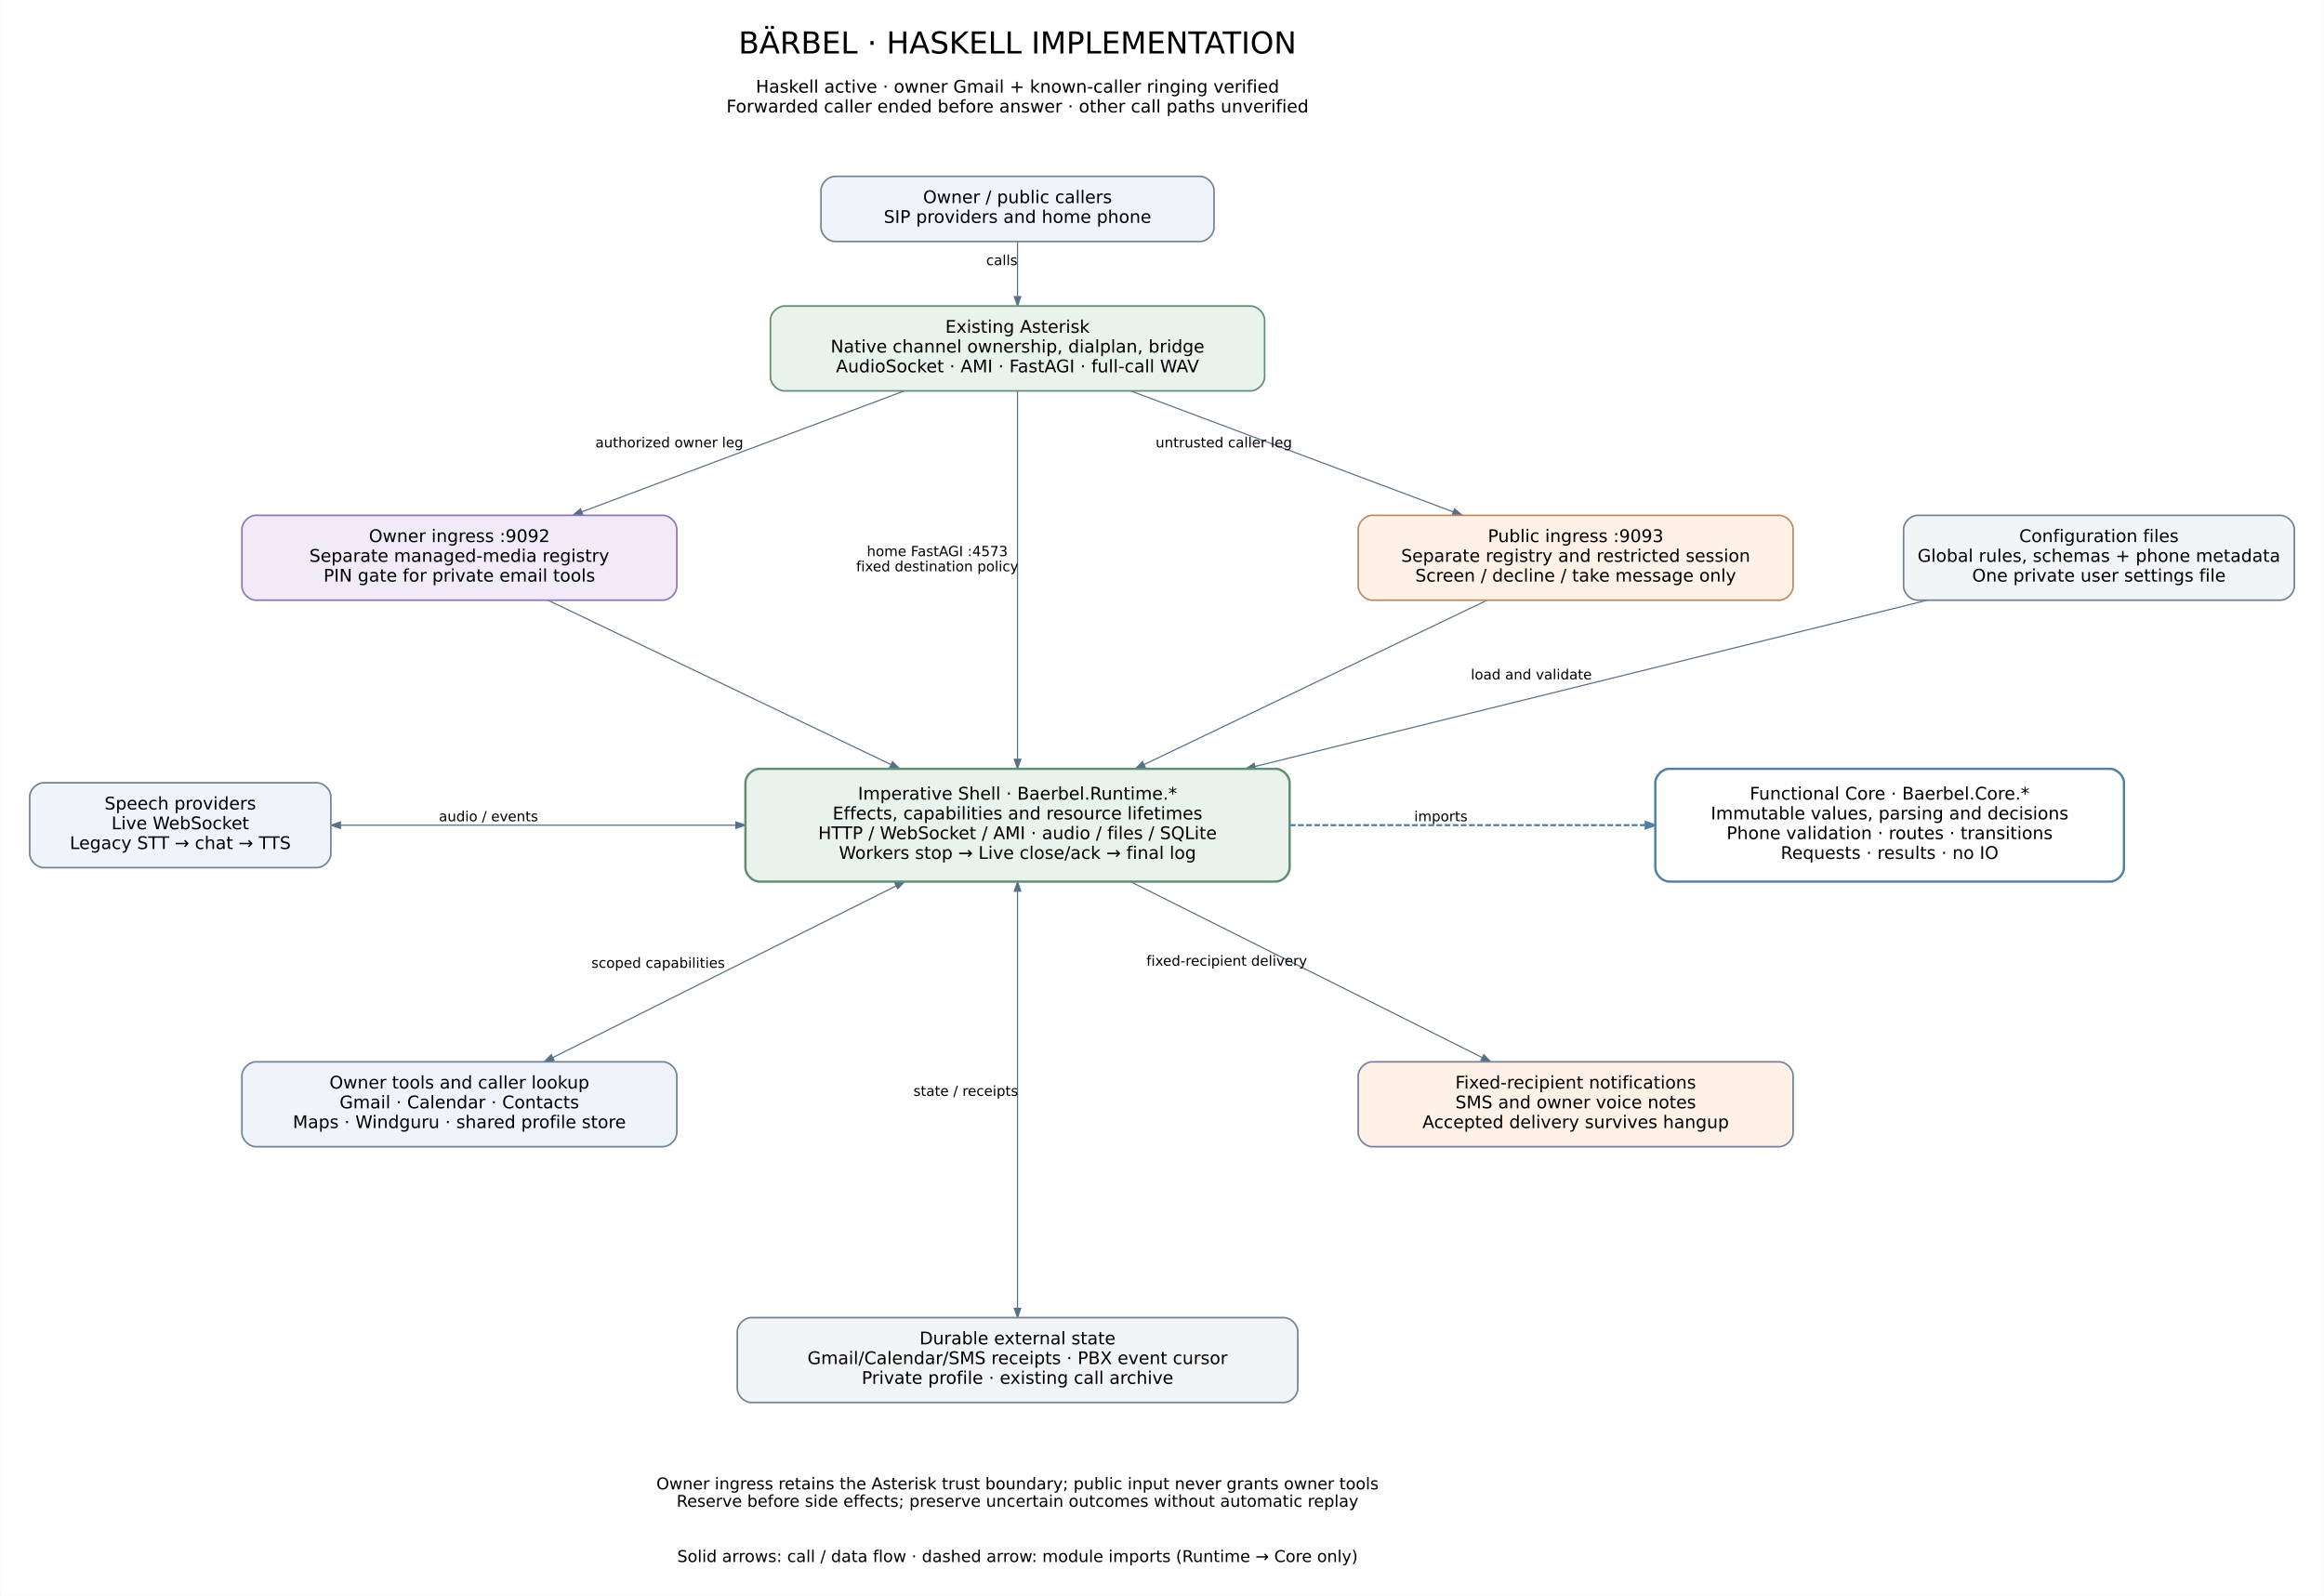
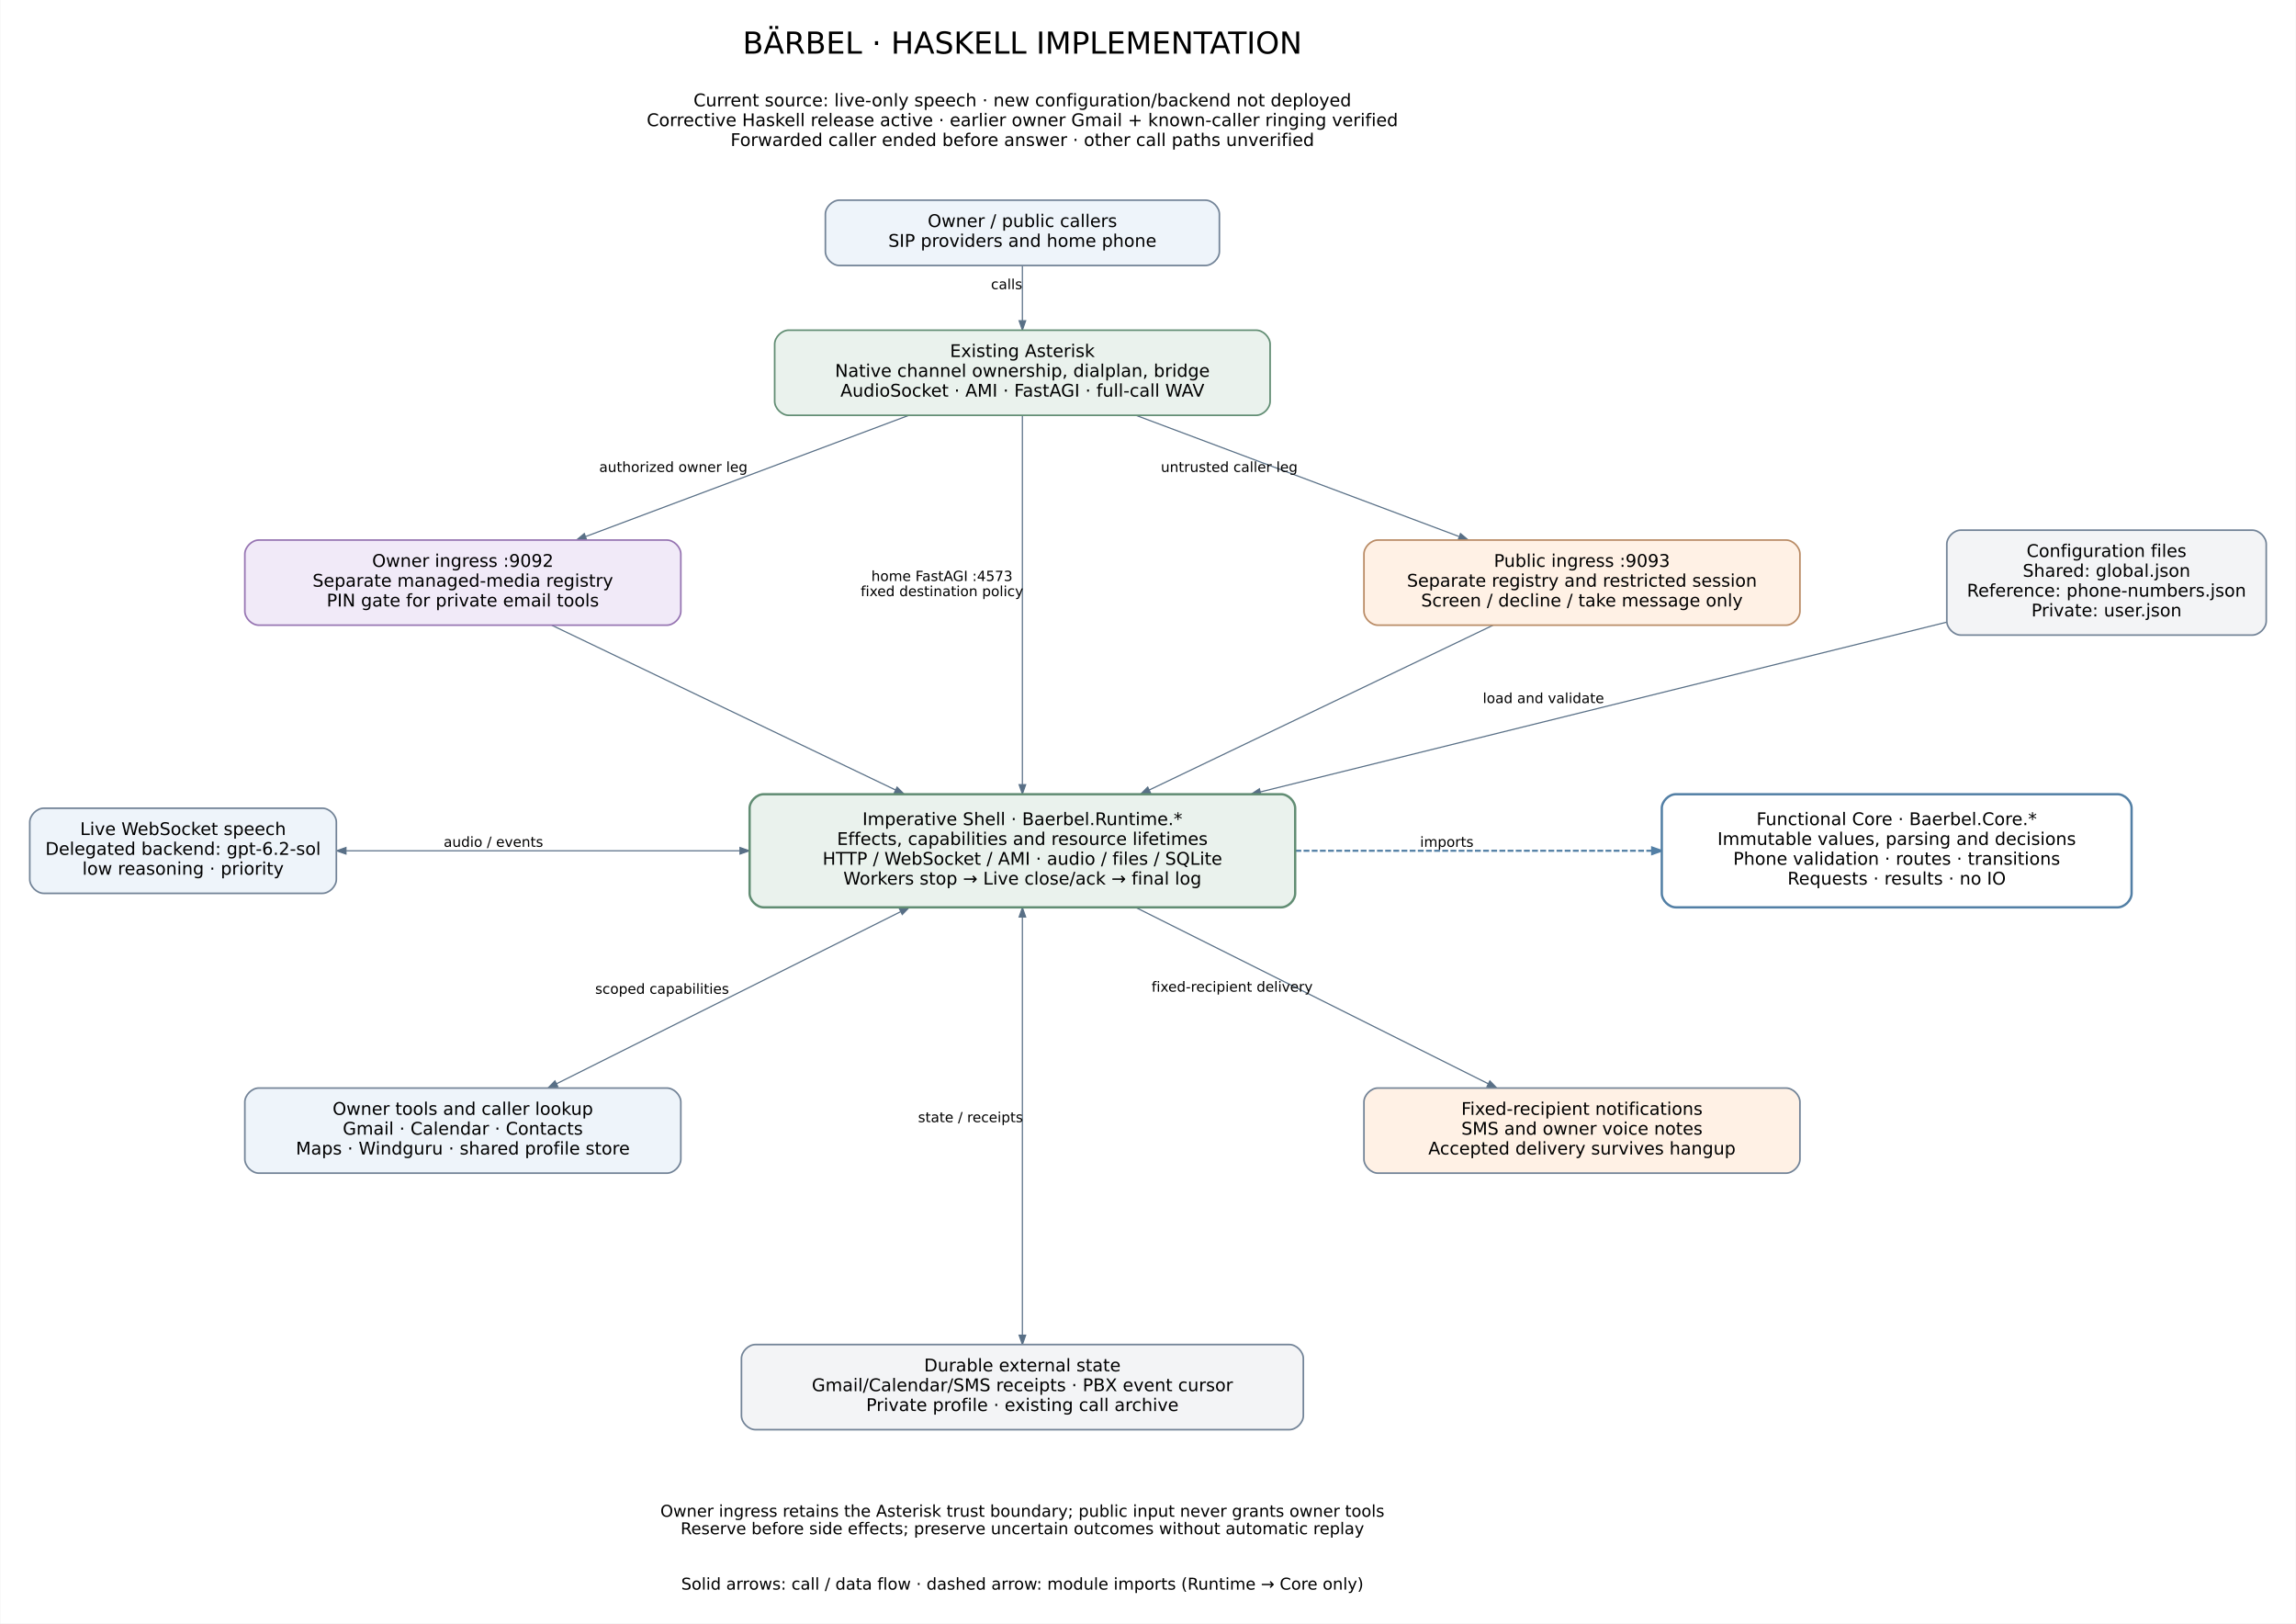
- <svg xmlns="http://www.w3.org/2000/svg" width="1998pt" height="1372pt" viewBox="0.00 0.00 1997.90 1372.40">
-   <g id="graph0" class="graph" transform="scale(1 1) rotate(0) translate(25.2 1347.2)">
-     <polygon fill="#ffffff" stroke="transparent" points="-25.2,25.2 -25.2,-1347.2 1972.7,-1347.2 1972.7,25.2 -25.2,25.2" />
+ <svg xmlns="http://www.w3.org/2000/svg" width="1969pt" height="1392pt" viewBox="0.00 0.00 1968.90 1392.40">
+   <g id="graph0" class="graph" transform="scale(1 1) rotate(0) translate(25.2 1367.2)">
+     <polygon fill="#ffffff" stroke="transparent" points="-25.2,25.2 -25.2,-1367.2 1943.7,-1367.2 1943.7,25.2 -25.2,25.2" />
    <g id="edge1" class="edge">
-       <path fill="none" stroke="#586f86" d="M849.5,-1139.37C849.5,-1125.33 849.5,-1108.01 849.5,-1092.2" />
-       <polygon fill="#586f86" stroke="#586f86" points="852.3,-1092.1 849.5,-1084.1 846.7,-1092.1 852.3,-1092.1" />
-       <text text-anchor="middle" x="836" y="-1119.18" font-family="DejaVu Sans" font-size="12.00">calls</text>
+       <path fill="none" stroke="#586f86" d="M851.5,-1139.37C851.5,-1125.33 851.5,-1108.01 851.5,-1092.2" />
+       <polygon fill="#586f86" stroke="#586f86" points="854.3,-1092.1 851.5,-1084.1 848.7,-1092.1 854.3,-1092.1" />
+       <text text-anchor="middle" x="838" y="-1119.18" font-family="DejaVu Sans" font-size="12.00">calls</text>
    </g>
    <g id="edge2" class="edge">
-       <path fill="none" stroke="#586f86" d="M752.08,-1010.97C671.64,-980.8 557.69,-938.07 475.09,-907.1" />
-       <polygon fill="#586f86" stroke="#586f86" points="475.67,-904.32 467.2,-904.14 473.7,-909.57 475.67,-904.32" />
-       <text text-anchor="middle" x="550.08" y="-962.43" font-family="DejaVu Sans" font-size="12.00">authorized owner leg</text>
+       <path fill="none" stroke="#586f86" d="M754.08,-1010.97C673.64,-980.8 559.69,-938.07 477.09,-907.1" />
+       <polygon fill="#586f86" stroke="#586f86" points="477.67,-904.32 469.2,-904.14 475.7,-909.57 477.67,-904.32" />
+       <text text-anchor="middle" x="552.08" y="-962.43" font-family="DejaVu Sans" font-size="12.00">authorized owner leg</text>
    </g>
    <g id="edge3" class="edge">
-       <path fill="none" stroke="#586f86" d="M946.92,-1010.97C1027.36,-980.8 1141.31,-938.07 1223.91,-907.1" />
-       <polygon fill="#586f86" stroke="#586f86" points="1225.3,-909.57 1231.8,-904.14 1223.33,-904.32 1225.3,-909.57" />
-       <text text-anchor="middle" x="1026.92" y="-962.43" font-family="DejaVu Sans" font-size="12.00">untrusted caller leg</text>
+       <path fill="none" stroke="#586f86" d="M948.92,-1010.97C1029.36,-980.8 1143.31,-938.07 1225.91,-907.1" />
+       <polygon fill="#586f86" stroke="#586f86" points="1227.3,-909.57 1233.8,-904.14 1225.33,-904.32 1227.3,-909.57" />
+       <text text-anchor="middle" x="1028.92" y="-962.43" font-family="DejaVu Sans" font-size="12.00">untrusted caller leg</text>
    </g>
    <g id="edge4" class="edge">
-       <path fill="none" stroke="#586f86" d="M849.5,-1010.75C849.5,-938.97 849.5,-779.68 849.5,-694.24" />
-       <polygon fill="#586f86" stroke="#586f86" points="852.3,-694.21 849.5,-686.21 846.7,-694.21 852.3,-694.21" />
-       <text text-anchor="middle" x="780.5" y="-868.9" font-family="DejaVu Sans" font-size="12.00">home FastAGI :4573</text>
-       <text text-anchor="middle" x="780.5" y="-855.9" font-family="DejaVu Sans" font-size="12.00">fixed destination policy</text>
+       <path fill="none" stroke="#586f86" d="M851.5,-1010.75C851.5,-938.97 851.5,-779.68 851.5,-694.24" />
+       <polygon fill="#586f86" stroke="#586f86" points="854.3,-694.21 851.5,-686.21 848.7,-694.21 854.3,-694.21" />
+       <text text-anchor="middle" x="782.5" y="-868.9" font-family="DejaVu Sans" font-size="12.00">home FastAGI :4573</text>
+       <text text-anchor="middle" x="782.5" y="-855.9" font-family="DejaVu Sans" font-size="12.00">fixed destination policy</text>
    </g>
    <g id="edge5" class="edge">
-       <path fill="none" stroke="#586f86" d="M445.82,-830.93C525.4,-792.8 650.84,-732.69 740.77,-689.6" />
-       <polygon fill="#586f86" stroke="#586f86" points="741.99,-692.12 747.99,-686.14 739.57,-687.07 741.99,-692.12" />
+       <path fill="none" stroke="#586f86" d="M447.82,-830.93C527.4,-792.8 652.84,-732.69 742.77,-689.6" />
+       <polygon fill="#586f86" stroke="#586f86" points="743.99,-692.12 749.99,-686.14 741.57,-687.07 743.99,-692.12" />
    </g>
    <g id="edge6" class="edge">
-       <path fill="none" stroke="#586f86" d="M1253.18,-830.93C1173.6,-792.8 1048.16,-732.69 958.23,-689.6" />
-       <polygon fill="#586f86" stroke="#586f86" points="959.43,-687.07 951.01,-686.14 957.01,-692.12 959.43,-687.07" />
+       <path fill="none" stroke="#586f86" d="M1255.18,-830.93C1175.6,-792.8 1050.16,-732.69 960.23,-689.6" />
+       <polygon fill="#586f86" stroke="#586f86" points="961.43,-687.07 953.01,-686.14 959.01,-692.12 961.43,-687.07" />
    </g>
    <g id="edge7" class="edge">
-       <path fill="none" stroke="#527fa5" stroke-width="1.8" stroke-dasharray="5,2" d="M1083.72,-637.5C1181.55,-637.5 1294.33,-637.5 1389.44,-637.5" />
-       <polygon fill="#527fa5" stroke="#527fa5" stroke-width="1.8" points="1389.71,-640.3 1397.71,-637.5 1389.71,-634.7 1389.71,-640.3" />
-       <text text-anchor="middle" x="1213.58" y="-640.9" font-family="DejaVu Sans" font-size="12.00">imports</text>
+       <path fill="none" stroke="#527fa5" stroke-width="1.8" stroke-dasharray="5,2" d="M1085.72,-637.5C1183.55,-637.5 1296.33,-637.5 1391.44,-637.5" />
+       <polygon fill="#527fa5" stroke="#527fa5" stroke-width="1.8" points="1391.71,-640.3 1399.71,-637.5 1391.71,-634.7 1391.71,-640.3" />
+       <text text-anchor="middle" x="1215.58" y="-640.9" font-family="DejaVu Sans" font-size="12.00">imports</text>
    </g>
    <g id="edge8" class="edge">
-       <path fill="none" stroke="#586f86" d="M606.89,-637.5C493.71,-637.5 363.14,-637.5 267.19,-637.5" />
-       <polygon fill="#586f86" stroke="#586f86" points="607.24,-640.3 615.24,-637.5 607.24,-634.7 607.24,-640.3" />
-       <polygon fill="#586f86" stroke="#586f86" points="267.18,-634.7 259.18,-637.5 267.18,-640.3 267.18,-634.7" />
-       <text text-anchor="middle" x="394.54" y="-640.9" font-family="DejaVu Sans" font-size="12.00">audio / events</text>
+       <path fill="none" stroke="#586f86" d="M608.95,-637.5C496.67,-637.5 367.27,-637.5 271.53,-637.5" />
+       <polygon fill="#586f86" stroke="#586f86" points="609.24,-640.3 617.24,-637.5 609.24,-634.7 609.24,-640.3" />
+       <polygon fill="#586f86" stroke="#586f86" points="271.25,-634.7 263.25,-637.5 271.25,-640.3 271.25,-634.7" />
+       <text text-anchor="middle" x="397.74" y="-640.9" font-family="DejaVu Sans" font-size="12.00">audio / events</text>
    </g>
    <g id="edge9" class="edge">
-       <path fill="none" stroke="#586f86" d="M745.03,-585.26C656.31,-540.9 530.84,-478.17 449.81,-437.66" />
-       <polygon fill="#586f86" stroke="#586f86" points="743.96,-587.86 752.36,-588.93 746.46,-582.85 743.96,-587.86" />
-       <polygon fill="#586f86" stroke="#586f86" points="451.01,-435.12 442.6,-434.05 448.5,-440.13 451.01,-435.12" />
-       <text text-anchor="middle" x="540.42" y="-514.86" font-family="DejaVu Sans" font-size="12.00">scoped capabilities</text>
+       <path fill="none" stroke="#586f86" d="M747.03,-585.26C658.31,-540.9 532.84,-478.17 451.81,-437.66" />
+       <polygon fill="#586f86" stroke="#586f86" points="745.96,-587.86 754.36,-588.93 748.46,-582.85 745.96,-587.86" />
+       <polygon fill="#586f86" stroke="#586f86" points="453.01,-435.12 444.6,-434.05 450.5,-440.13 453.01,-435.12" />
+       <text text-anchor="middle" x="542.42" y="-514.86" font-family="DejaVu Sans" font-size="12.00">scoped capabilities</text>
    </g>
    <g id="edge10" class="edge">
-       <path fill="none" stroke="#586f86" d="M946.64,-588.93C1035.67,-544.41 1165.96,-479.27 1249.24,-437.63" />
-       <polygon fill="#586f86" stroke="#586f86" points="1250.5,-440.13 1256.4,-434.05 1247.99,-435.12 1250.5,-440.13" />
-       <text text-anchor="middle" x="1029.44" y="-516.68" font-family="DejaVu Sans" font-size="12.00">fixed-recipient delivery</text>
+       <path fill="none" stroke="#586f86" d="M948.64,-588.93C1037.67,-544.41 1167.96,-479.27 1251.24,-437.63" />
+       <polygon fill="#586f86" stroke="#586f86" points="1252.5,-440.13 1258.4,-434.05 1249.99,-435.12 1252.5,-440.13" />
+       <text text-anchor="middle" x="1031.44" y="-516.68" font-family="DejaVu Sans" font-size="12.00">fixed-recipient delivery</text>
    </g>
    <g id="edge11" class="edge">
-       <path fill="none" stroke="#586f86" d="M849.5,-580.58C849.5,-487.86 849.5,-306.14 849.5,-222.09" />
-       <polygon fill="#586f86" stroke="#586f86" points="846.7,-580.71 849.5,-588.71 852.3,-580.71 846.7,-580.71" />
-       <polygon fill="#586f86" stroke="#586f86" points="852.3,-222.03 849.5,-214.03 846.7,-222.03 852.3,-222.03" />
-       <text text-anchor="middle" x="805" y="-404.73" font-family="DejaVu Sans" font-size="12.00">state / receipts</text>
+       <path fill="none" stroke="#586f86" d="M851.5,-580.58C851.5,-487.86 851.5,-306.14 851.5,-222.09" />
+       <polygon fill="#586f86" stroke="#586f86" points="848.7,-580.71 851.5,-588.71 854.3,-580.71 848.7,-580.71" />
+       <polygon fill="#586f86" stroke="#586f86" points="854.3,-222.03 851.5,-214.03 848.7,-222.03 854.3,-222.03" />
+       <text text-anchor="middle" x="807" y="-404.73" font-family="DejaVu Sans" font-size="12.00">state / receipts</text>
    </g>
    <g id="edge12" class="edge">
-       <path fill="none" stroke="#586f86" d="M1631.88,-830.99C1475.84,-792.4 1228.59,-731.25 1053.86,-688.04" />
-       <polygon fill="#586f86" stroke="#586f86" points="1054.3,-685.26 1045.86,-686.06 1052.95,-690.7 1054.3,-685.26" />
-       <text text-anchor="middle" x="1291.37" y="-762.92" font-family="DejaVu Sans" font-size="12.00">load and validate</text>
+       <path fill="none" stroke="#586f86" d="M1644.28,-833.56C1488.94,-795.15 1234.32,-732.18 1055.65,-687.99" />
+       <polygon fill="#586f86" stroke="#586f86" points="1056.17,-685.23 1047.73,-686.03 1054.83,-690.67 1056.17,-685.23" />
+       <text text-anchor="middle" x="1298.46" y="-764.18" font-family="DejaVu Sans" font-size="12.00">load and validate</text>
    </g>
    <g id="node1" class="node">
-       <text text-anchor="middle" x="849.5" y="-1301.2" font-family="DejaVu Sans" font-size="26.00">BÄRBEL · HASKELL IMPLEMENTATION</text>
+       <text text-anchor="middle" x="851.5" y="-1321.2" font-family="DejaVu Sans" font-size="26.00">BÄRBEL · HASKELL IMPLEMENTATION</text>
    </g>
    <g id="node2" class="node">
-       <text text-anchor="middle" x="849.5" y="-1267.5" font-family="DejaVu Sans" font-size="15.00">Haskell active · owner Gmail + known-caller ringing verified</text>
-       <text text-anchor="middle" x="849.5" y="-1250.5" font-family="DejaVu Sans" font-size="15.00">Forwarded caller ended before answer · other call paths unverified</text>
+       <text text-anchor="middle" x="851.5" y="-1276" font-family="DejaVu Sans" font-size="15.00">Current source: live-only speech · new configuration/backend not deployed</text>
+       <text text-anchor="middle" x="851.5" y="-1259" font-family="DejaVu Sans" font-size="15.00">Corrective Haskell release active · earlier owner Gmail + known-caller ringing verified</text>
+       <text text-anchor="middle" x="851.5" y="-1242" font-family="DejaVu Sans" font-size="15.00">Forwarded caller ended before answer · other call paths unverified</text>
    </g>
    <g id="node3" class="node">
-       <path fill="#eef4fa" stroke="#728397" stroke-width="1.4" d="M1006.5,-1195.5C1006.5,-1195.5 692.5,-1195.5 692.5,-1195.5 686.5,-1195.5 680.5,-1189.5 680.5,-1183.5 680.5,-1183.5 680.5,-1151.5 680.5,-1151.5 680.5,-1145.5 686.5,-1139.5 692.5,-1139.5 692.5,-1139.5 1006.5,-1139.5 1006.5,-1139.5 1012.5,-1139.5 1018.5,-1145.5 1018.5,-1151.5 1018.5,-1151.5 1018.5,-1183.5 1018.5,-1183.5 1018.5,-1189.5 1012.5,-1195.5 1006.5,-1195.5" />
-       <text text-anchor="middle" x="849.5" y="-1172.5" font-family="DejaVu Sans" font-size="15.00">Owner / public callers</text>
-       <text text-anchor="middle" x="849.5" y="-1155.5" font-family="DejaVu Sans" font-size="15.00">SIP providers and home phone</text>
+       <path fill="#eef4fa" stroke="#728397" stroke-width="1.4" d="M1008.5,-1195.5C1008.5,-1195.5 694.5,-1195.5 694.5,-1195.5 688.5,-1195.5 682.5,-1189.5 682.5,-1183.5 682.5,-1183.5 682.5,-1151.5 682.5,-1151.5 682.5,-1145.5 688.5,-1139.5 694.5,-1139.5 694.5,-1139.5 1008.5,-1139.5 1008.5,-1139.5 1014.5,-1139.5 1020.5,-1145.5 1020.5,-1151.5 1020.5,-1151.5 1020.5,-1183.5 1020.5,-1183.5 1020.5,-1189.5 1014.5,-1195.5 1008.5,-1195.5" />
+       <text text-anchor="middle" x="851.5" y="-1172.5" font-family="DejaVu Sans" font-size="15.00">Owner / public callers</text>
+       <text text-anchor="middle" x="851.5" y="-1155.5" font-family="DejaVu Sans" font-size="15.00">SIP providers and home phone</text>
    </g>
    <g id="node4" class="node">
-       <path fill="#eaf2ed" stroke="#618d73" stroke-width="1.4" d="M1050,-1084C1050,-1084 649,-1084 649,-1084 643,-1084 637,-1078 637,-1072 637,-1072 637,-1023 637,-1023 637,-1017 643,-1011 649,-1011 649,-1011 1050,-1011 1050,-1011 1056,-1011 1062,-1017 1062,-1023 1062,-1023 1062,-1072 1062,-1072 1062,-1078 1056,-1084 1050,-1084" />
-       <text text-anchor="middle" x="849.5" y="-1061" font-family="DejaVu Sans" font-size="15.00">Existing Asterisk</text>
-       <text text-anchor="middle" x="849.5" y="-1044" font-family="DejaVu Sans" font-size="15.00">Native channel ownership, dialplan, bridge</text>
-       <text text-anchor="middle" x="849.5" y="-1027" font-family="DejaVu Sans" font-size="15.00">AudioSocket · AMI · FastAGI · full-call WAV</text>
+       <path fill="#eaf2ed" stroke="#618d73" stroke-width="1.4" d="M1052,-1084C1052,-1084 651,-1084 651,-1084 645,-1084 639,-1078 639,-1072 639,-1072 639,-1023 639,-1023 639,-1017 645,-1011 651,-1011 651,-1011 1052,-1011 1052,-1011 1058,-1011 1064,-1017 1064,-1023 1064,-1023 1064,-1072 1064,-1072 1064,-1078 1058,-1084 1052,-1084" />
+       <text text-anchor="middle" x="851.5" y="-1061" font-family="DejaVu Sans" font-size="15.00">Existing Asterisk</text>
+       <text text-anchor="middle" x="851.5" y="-1044" font-family="DejaVu Sans" font-size="15.00">Native channel ownership, dialplan, bridge</text>
+       <text text-anchor="middle" x="851.5" y="-1027" font-family="DejaVu Sans" font-size="15.00">AudioSocket · AMI · FastAGI · full-call WAV</text>
    </g>
    <g id="node5" class="node">
-       <path fill="#f1eaf8" stroke="#9674b2" stroke-width="1.4" d="M544.5,-904C544.5,-904 194.5,-904 194.5,-904 188.5,-904 182.5,-898 182.5,-892 182.5,-892 182.5,-843 182.5,-843 182.5,-837 188.5,-831 194.5,-831 194.5,-831 544.5,-831 544.5,-831 550.5,-831 556.5,-837 556.5,-843 556.5,-843 556.5,-892 556.5,-892 556.5,-898 550.5,-904 544.5,-904" />
-       <text text-anchor="middle" x="369.5" y="-881" font-family="DejaVu Sans" font-size="15.00">Owner ingress :9092</text>
-       <text text-anchor="middle" x="369.5" y="-864" font-family="DejaVu Sans" font-size="15.00">Separate managed-media registry</text>
-       <text text-anchor="middle" x="369.5" y="-847" font-family="DejaVu Sans" font-size="15.00">PIN gate for private email tools</text>
+       <path fill="#f1eaf8" stroke="#9674b2" stroke-width="1.4" d="M546.5,-904C546.5,-904 196.5,-904 196.5,-904 190.5,-904 184.5,-898 184.5,-892 184.5,-892 184.5,-843 184.5,-843 184.5,-837 190.5,-831 196.5,-831 196.5,-831 546.5,-831 546.5,-831 552.5,-831 558.5,-837 558.5,-843 558.5,-843 558.5,-892 558.5,-892 558.5,-898 552.5,-904 546.5,-904" />
+       <text text-anchor="middle" x="371.5" y="-881" font-family="DejaVu Sans" font-size="15.00">Owner ingress :9092</text>
+       <text text-anchor="middle" x="371.5" y="-864" font-family="DejaVu Sans" font-size="15.00">Separate managed-media registry</text>
+       <text text-anchor="middle" x="371.5" y="-847" font-family="DejaVu Sans" font-size="15.00">PIN gate for private email tools</text>
    </g>
    <g id="node6" class="node">
-       <path fill="#fff1e5" stroke="#b98b65" stroke-width="1.4" d="M1504.5,-904C1504.5,-904 1154.5,-904 1154.5,-904 1148.5,-904 1142.5,-898 1142.5,-892 1142.5,-892 1142.5,-843 1142.5,-843 1142.5,-837 1148.5,-831 1154.5,-831 1154.5,-831 1504.5,-831 1504.5,-831 1510.5,-831 1516.5,-837 1516.5,-843 1516.5,-843 1516.5,-892 1516.5,-892 1516.5,-898 1510.5,-904 1504.5,-904" />
-       <text text-anchor="middle" x="1329.5" y="-881" font-family="DejaVu Sans" font-size="15.00">Public ingress :9093</text>
-       <text text-anchor="middle" x="1329.5" y="-864" font-family="DejaVu Sans" font-size="15.00">Separate registry and restricted session</text>
-       <text text-anchor="middle" x="1329.5" y="-847" font-family="DejaVu Sans" font-size="15.00">Screen / decline / take message only</text>
+       <path fill="#fff1e5" stroke="#b98b65" stroke-width="1.4" d="M1506.5,-904C1506.5,-904 1156.5,-904 1156.5,-904 1150.5,-904 1144.5,-898 1144.5,-892 1144.5,-892 1144.5,-843 1144.5,-843 1144.5,-837 1150.5,-831 1156.5,-831 1156.5,-831 1506.5,-831 1506.5,-831 1512.5,-831 1518.5,-837 1518.5,-843 1518.5,-843 1518.5,-892 1518.5,-892 1518.5,-898 1512.5,-904 1506.5,-904" />
+       <text text-anchor="middle" x="1331.5" y="-881" font-family="DejaVu Sans" font-size="15.00">Public ingress :9093</text>
+       <text text-anchor="middle" x="1331.5" y="-864" font-family="DejaVu Sans" font-size="15.00">Separate registry and restricted session</text>
+       <text text-anchor="middle" x="1331.5" y="-847" font-family="DejaVu Sans" font-size="15.00">Screen / decline / take message only</text>
    </g>
    <g id="node7" class="node">
-       <path fill="#eaf2ed" stroke="#618d73" stroke-width="2" d="M1071.5,-686C1071.5,-686 627.5,-686 627.5,-686 621.5,-686 615.5,-680 615.5,-674 615.5,-674 615.5,-601 615.5,-601 615.5,-595 621.5,-589 627.5,-589 627.5,-589 1071.5,-589 1071.5,-589 1077.5,-589 1083.5,-595 1083.5,-601 1083.5,-601 1083.5,-674 1083.5,-674 1083.5,-680 1077.5,-686 1071.5,-686" />
-       <text text-anchor="middle" x="849.5" y="-659.5" font-family="DejaVu Sans" font-size="15.00">Imperative Shell · Baerbel.Runtime.*</text>
-       <text text-anchor="middle" x="849.5" y="-642.5" font-family="DejaVu Sans" font-size="15.00">Effects, capabilities and resource lifetimes</text>
-       <text text-anchor="middle" x="849.5" y="-625.5" font-family="DejaVu Sans" font-size="15.00">HTTP / WebSocket / AMI · audio / files / SQLite</text>
-       <text text-anchor="middle" x="849.5" y="-608.5" font-family="DejaVu Sans" font-size="15.00">Workers stop → Live close/ack → final log</text>
+       <path fill="#eaf2ed" stroke="#618d73" stroke-width="2" d="M1073.5,-686C1073.5,-686 629.5,-686 629.5,-686 623.5,-686 617.5,-680 617.5,-674 617.5,-674 617.5,-601 617.5,-601 617.5,-595 623.5,-589 629.5,-589 629.5,-589 1073.5,-589 1073.5,-589 1079.5,-589 1085.5,-595 1085.5,-601 1085.5,-601 1085.5,-674 1085.5,-674 1085.5,-680 1079.5,-686 1073.5,-686" />
+       <text text-anchor="middle" x="851.5" y="-659.5" font-family="DejaVu Sans" font-size="15.00">Imperative Shell · Baerbel.Runtime.*</text>
+       <text text-anchor="middle" x="851.5" y="-642.5" font-family="DejaVu Sans" font-size="15.00">Effects, capabilities and resource lifetimes</text>
+       <text text-anchor="middle" x="851.5" y="-625.5" font-family="DejaVu Sans" font-size="15.00">HTTP / WebSocket / AMI · audio / files / SQLite</text>
+       <text text-anchor="middle" x="851.5" y="-608.5" font-family="DejaVu Sans" font-size="15.00">Workers stop → Live close/ack → final log</text>
    </g>
    <g id="node8" class="node">
-       <path fill="#ffffff" stroke="#527fa5" stroke-width="2" d="M1789,-686C1789,-686 1410,-686 1410,-686 1404,-686 1398,-680 1398,-674 1398,-674 1398,-601 1398,-601 1398,-595 1404,-589 1410,-589 1410,-589 1789,-589 1789,-589 1795,-589 1801,-595 1801,-601 1801,-601 1801,-674 1801,-674 1801,-680 1795,-686 1789,-686" />
-       <text text-anchor="middle" x="1599.5" y="-659.5" font-family="DejaVu Sans" font-size="15.00">Functional Core · Baerbel.Core.*</text>
-       <text text-anchor="middle" x="1599.5" y="-642.5" font-family="DejaVu Sans" font-size="15.00">Immutable values, parsing and decisions</text>
-       <text text-anchor="middle" x="1599.5" y="-625.5" font-family="DejaVu Sans" font-size="15.00">Phone validation · routes · transitions</text>
-       <text text-anchor="middle" x="1599.5" y="-608.5" font-family="DejaVu Sans" font-size="15.00">Requests · results · no IO</text>
+       <path fill="#ffffff" stroke="#527fa5" stroke-width="2" d="M1791,-686C1791,-686 1412,-686 1412,-686 1406,-686 1400,-680 1400,-674 1400,-674 1400,-601 1400,-601 1400,-595 1406,-589 1412,-589 1412,-589 1791,-589 1791,-589 1797,-589 1803,-595 1803,-601 1803,-601 1803,-674 1803,-674 1803,-680 1797,-686 1791,-686" />
+       <text text-anchor="middle" x="1601.5" y="-659.5" font-family="DejaVu Sans" font-size="15.00">Functional Core · Baerbel.Core.*</text>
+       <text text-anchor="middle" x="1601.5" y="-642.5" font-family="DejaVu Sans" font-size="15.00">Immutable values, parsing and decisions</text>
+       <text text-anchor="middle" x="1601.5" y="-625.5" font-family="DejaVu Sans" font-size="15.00">Phone validation · routes · transitions</text>
+       <text text-anchor="middle" x="1601.5" y="-608.5" font-family="DejaVu Sans" font-size="15.00">Requests · results · no IO</text>
    </g>
    <g id="node9" class="node">
-       <path fill="#eef4fa" stroke="#728397" stroke-width="1.4" d="M247,-674C247,-674 12,-674 12,-674 6,-674 0,-668 0,-662 0,-662 0,-613 0,-613 0,-607 6,-601 12,-601 12,-601 247,-601 247,-601 253,-601 259,-607 259,-613 259,-613 259,-662 259,-662 259,-668 253,-674 247,-674" />
-       <text text-anchor="middle" x="129.5" y="-651" font-family="DejaVu Sans" font-size="15.00">Speech providers</text>
-       <text text-anchor="middle" x="129.5" y="-634" font-family="DejaVu Sans" font-size="15.00">Live WebSocket</text>
-       <text text-anchor="middle" x="129.5" y="-617" font-family="DejaVu Sans" font-size="15.00">Legacy STT → chat → TTS</text>
+       <path fill="#eef4fa" stroke="#728397" stroke-width="1.4" d="M251,-674C251,-674 12,-674 12,-674 6,-674 0,-668 0,-662 0,-662 0,-613 0,-613 0,-607 6,-601 12,-601 12,-601 251,-601 251,-601 257,-601 263,-607 263,-613 263,-613 263,-662 263,-662 263,-668 257,-674 251,-674" />
+       <text text-anchor="middle" x="131.5" y="-651" font-family="DejaVu Sans" font-size="15.00">Live WebSocket speech</text>
+       <text text-anchor="middle" x="131.5" y="-634" font-family="DejaVu Sans" font-size="15.00">Delegated backend: gpt-6.2-sol</text>
+       <text text-anchor="middle" x="131.5" y="-617" font-family="DejaVu Sans" font-size="15.00">low reasoning · priority</text>
    </g>
    <g id="node10" class="node">
-       <path fill="#eef4fa" stroke="#728397" stroke-width="1.4" d="M544.5,-434C544.5,-434 194.5,-434 194.5,-434 188.5,-434 182.5,-428 182.5,-422 182.5,-422 182.5,-373 182.5,-373 182.5,-367 188.5,-361 194.5,-361 194.5,-361 544.5,-361 544.5,-361 550.5,-361 556.5,-367 556.5,-373 556.5,-373 556.5,-422 556.5,-422 556.5,-428 550.5,-434 544.5,-434" />
-       <text text-anchor="middle" x="369.5" y="-411" font-family="DejaVu Sans" font-size="15.00">Owner tools and caller lookup</text>
-       <text text-anchor="middle" x="369.5" y="-394" font-family="DejaVu Sans" font-size="15.00">Gmail · Calendar · Contacts</text>
-       <text text-anchor="middle" x="369.5" y="-377" font-family="DejaVu Sans" font-size="15.00">Maps · Windguru · shared profile store</text>
+       <path fill="#eef4fa" stroke="#728397" stroke-width="1.4" d="M546.5,-434C546.5,-434 196.5,-434 196.5,-434 190.5,-434 184.5,-428 184.5,-422 184.5,-422 184.5,-373 184.5,-373 184.5,-367 190.5,-361 196.5,-361 196.5,-361 546.5,-361 546.5,-361 552.5,-361 558.5,-367 558.5,-373 558.5,-373 558.5,-422 558.5,-422 558.5,-428 552.5,-434 546.5,-434" />
+       <text text-anchor="middle" x="371.5" y="-411" font-family="DejaVu Sans" font-size="15.00">Owner tools and caller lookup</text>
+       <text text-anchor="middle" x="371.5" y="-394" font-family="DejaVu Sans" font-size="15.00">Gmail · Calendar · Contacts</text>
+       <text text-anchor="middle" x="371.5" y="-377" font-family="DejaVu Sans" font-size="15.00">Maps · Windguru · shared profile store</text>
    </g>
    <g id="node11" class="node">
-       <path fill="#fff1e5" stroke="#728397" stroke-width="1.4" d="M1504.5,-434C1504.5,-434 1154.5,-434 1154.5,-434 1148.5,-434 1142.5,-428 1142.5,-422 1142.5,-422 1142.5,-373 1142.5,-373 1142.5,-367 1148.5,-361 1154.5,-361 1154.5,-361 1504.5,-361 1504.5,-361 1510.5,-361 1516.5,-367 1516.5,-373 1516.5,-373 1516.5,-422 1516.5,-422 1516.5,-428 1510.5,-434 1504.5,-434" />
-       <text text-anchor="middle" x="1329.5" y="-411" font-family="DejaVu Sans" font-size="15.00">Fixed-recipient notifications</text>
-       <text text-anchor="middle" x="1329.5" y="-394" font-family="DejaVu Sans" font-size="15.00">SMS and owner voice notes</text>
-       <text text-anchor="middle" x="1329.5" y="-377" font-family="DejaVu Sans" font-size="15.00">Accepted delivery survives hangup</text>
+       <path fill="#fff1e5" stroke="#728397" stroke-width="1.4" d="M1506.5,-434C1506.5,-434 1156.5,-434 1156.5,-434 1150.5,-434 1144.5,-428 1144.5,-422 1144.5,-422 1144.5,-373 1144.5,-373 1144.5,-367 1150.5,-361 1156.5,-361 1156.5,-361 1506.5,-361 1506.5,-361 1512.5,-361 1518.5,-367 1518.5,-373 1518.5,-373 1518.5,-422 1518.5,-422 1518.5,-428 1512.5,-434 1506.5,-434" />
+       <text text-anchor="middle" x="1331.5" y="-411" font-family="DejaVu Sans" font-size="15.00">Fixed-recipient notifications</text>
+       <text text-anchor="middle" x="1331.5" y="-394" font-family="DejaVu Sans" font-size="15.00">SMS and owner voice notes</text>
+       <text text-anchor="middle" x="1331.5" y="-377" font-family="DejaVu Sans" font-size="15.00">Accepted delivery survives hangup</text>
    </g>
    <g id="node12" class="node">
-       <path fill="#f3f4f6" stroke="#728397" stroke-width="1.4" d="M1078.5,-214C1078.5,-214 620.5,-214 620.5,-214 614.5,-214 608.5,-208 608.5,-202 608.5,-202 608.5,-153 608.5,-153 608.5,-147 614.5,-141 620.5,-141 620.5,-141 1078.5,-141 1078.5,-141 1084.5,-141 1090.5,-147 1090.5,-153 1090.5,-153 1090.5,-202 1090.5,-202 1090.5,-208 1084.5,-214 1078.5,-214" />
-       <text text-anchor="middle" x="849.5" y="-191" font-family="DejaVu Sans" font-size="15.00">Durable external state</text>
-       <text text-anchor="middle" x="849.5" y="-174" font-family="DejaVu Sans" font-size="15.00">Gmail/Calendar/SMS receipts · PBX event cursor</text>
-       <text text-anchor="middle" x="849.5" y="-157" font-family="DejaVu Sans" font-size="15.00">Private profile · existing call archive</text>
+       <path fill="#f3f4f6" stroke="#728397" stroke-width="1.4" d="M1080.5,-214C1080.5,-214 622.5,-214 622.5,-214 616.5,-214 610.5,-208 610.5,-202 610.5,-202 610.5,-153 610.5,-153 610.5,-147 616.5,-141 622.5,-141 622.5,-141 1080.5,-141 1080.5,-141 1086.5,-141 1092.5,-147 1092.5,-153 1092.5,-153 1092.5,-202 1092.5,-202 1092.5,-208 1086.5,-214 1080.5,-214" />
+       <text text-anchor="middle" x="851.5" y="-191" font-family="DejaVu Sans" font-size="15.00">Durable external state</text>
+       <text text-anchor="middle" x="851.5" y="-174" font-family="DejaVu Sans" font-size="15.00">Gmail/Calendar/SMS receipts · PBX event cursor</text>
+       <text text-anchor="middle" x="851.5" y="-157" font-family="DejaVu Sans" font-size="15.00">Private profile · existing call archive</text>
    </g>
    <g id="node13" class="node">
-       <path fill="#f3f4f6" stroke="#728397" stroke-width="1.4" d="M1935.5,-904C1935.5,-904 1623.5,-904 1623.5,-904 1617.5,-904 1611.5,-898 1611.5,-892 1611.5,-892 1611.5,-843 1611.5,-843 1611.5,-837 1617.5,-831 1623.5,-831 1623.5,-831 1935.5,-831 1935.5,-831 1941.5,-831 1947.5,-837 1947.5,-843 1947.5,-843 1947.5,-892 1947.5,-892 1947.5,-898 1941.5,-904 1935.5,-904" />
-       <text text-anchor="middle" x="1779.5" y="-881" font-family="DejaVu Sans" font-size="15.00">Configuration files</text>
-       <text text-anchor="middle" x="1779.5" y="-864" font-family="DejaVu Sans" font-size="15.00">Global rules, schemas + phone metadata</text>
-       <text text-anchor="middle" x="1779.5" y="-847" font-family="DejaVu Sans" font-size="15.00">One private user settings file</text>
+       <path fill="#f3f4f6" stroke="#728397" stroke-width="1.4" d="M1906.5,-912.5C1906.5,-912.5 1656.5,-912.5 1656.5,-912.5 1650.5,-912.5 1644.5,-906.5 1644.5,-900.5 1644.5,-900.5 1644.5,-834.5 1644.5,-834.5 1644.5,-828.5 1650.5,-822.5 1656.5,-822.5 1656.5,-822.5 1906.5,-822.5 1906.5,-822.5 1912.5,-822.5 1918.5,-828.5 1918.5,-834.5 1918.5,-834.5 1918.5,-900.5 1918.5,-900.5 1918.5,-906.5 1912.5,-912.5 1906.5,-912.5" />
+       <text text-anchor="middle" x="1781.5" y="-889.5" font-family="DejaVu Sans" font-size="15.00">Configuration files</text>
+       <text text-anchor="middle" x="1781.5" y="-872.5" font-family="DejaVu Sans" font-size="15.00">Shared: global.json</text>
+       <text text-anchor="middle" x="1781.5" y="-855.5" font-family="DejaVu Sans" font-size="15.00">Reference: phone-numbers.json</text>
+       <text text-anchor="middle" x="1781.5" y="-838.5" font-family="DejaVu Sans" font-size="15.00">Private: user.json</text>
    </g>
    <g id="node14" class="node">
-       <text text-anchor="middle" x="849.5" y="-66.3" font-family="DejaVu Sans" font-size="14.00">Owner ingress retains the Asterisk trust boundary; public input never grants owner tools</text>
-       <text text-anchor="middle" x="849.5" y="-51.3" font-family="DejaVu Sans" font-size="14.00">Reserve before side effects; preserve uncertain outcomes without automatic replay</text>
+       <text text-anchor="middle" x="851.5" y="-66.3" font-family="DejaVu Sans" font-size="14.00">Owner ingress retains the Asterisk trust boundary; public input never grants owner tools</text>
+       <text text-anchor="middle" x="851.5" y="-51.3" font-family="DejaVu Sans" font-size="14.00">Reserve before side effects; preserve uncertain outcomes without automatic replay</text>
    </g>
    <g id="node15" class="node">
-       <text text-anchor="middle" x="849.5" y="-3.8" font-family="DejaVu Sans" font-size="14.00">Solid arrows: call / data flow · dashed arrow: module imports (Runtime → Core only)</text>
+       <text text-anchor="middle" x="851.5" y="-3.8" font-family="DejaVu Sans" font-size="14.00">Solid arrows: call / data flow · dashed arrow: module imports (Runtime → Core only)</text>
    </g>
  </g>
</svg>
